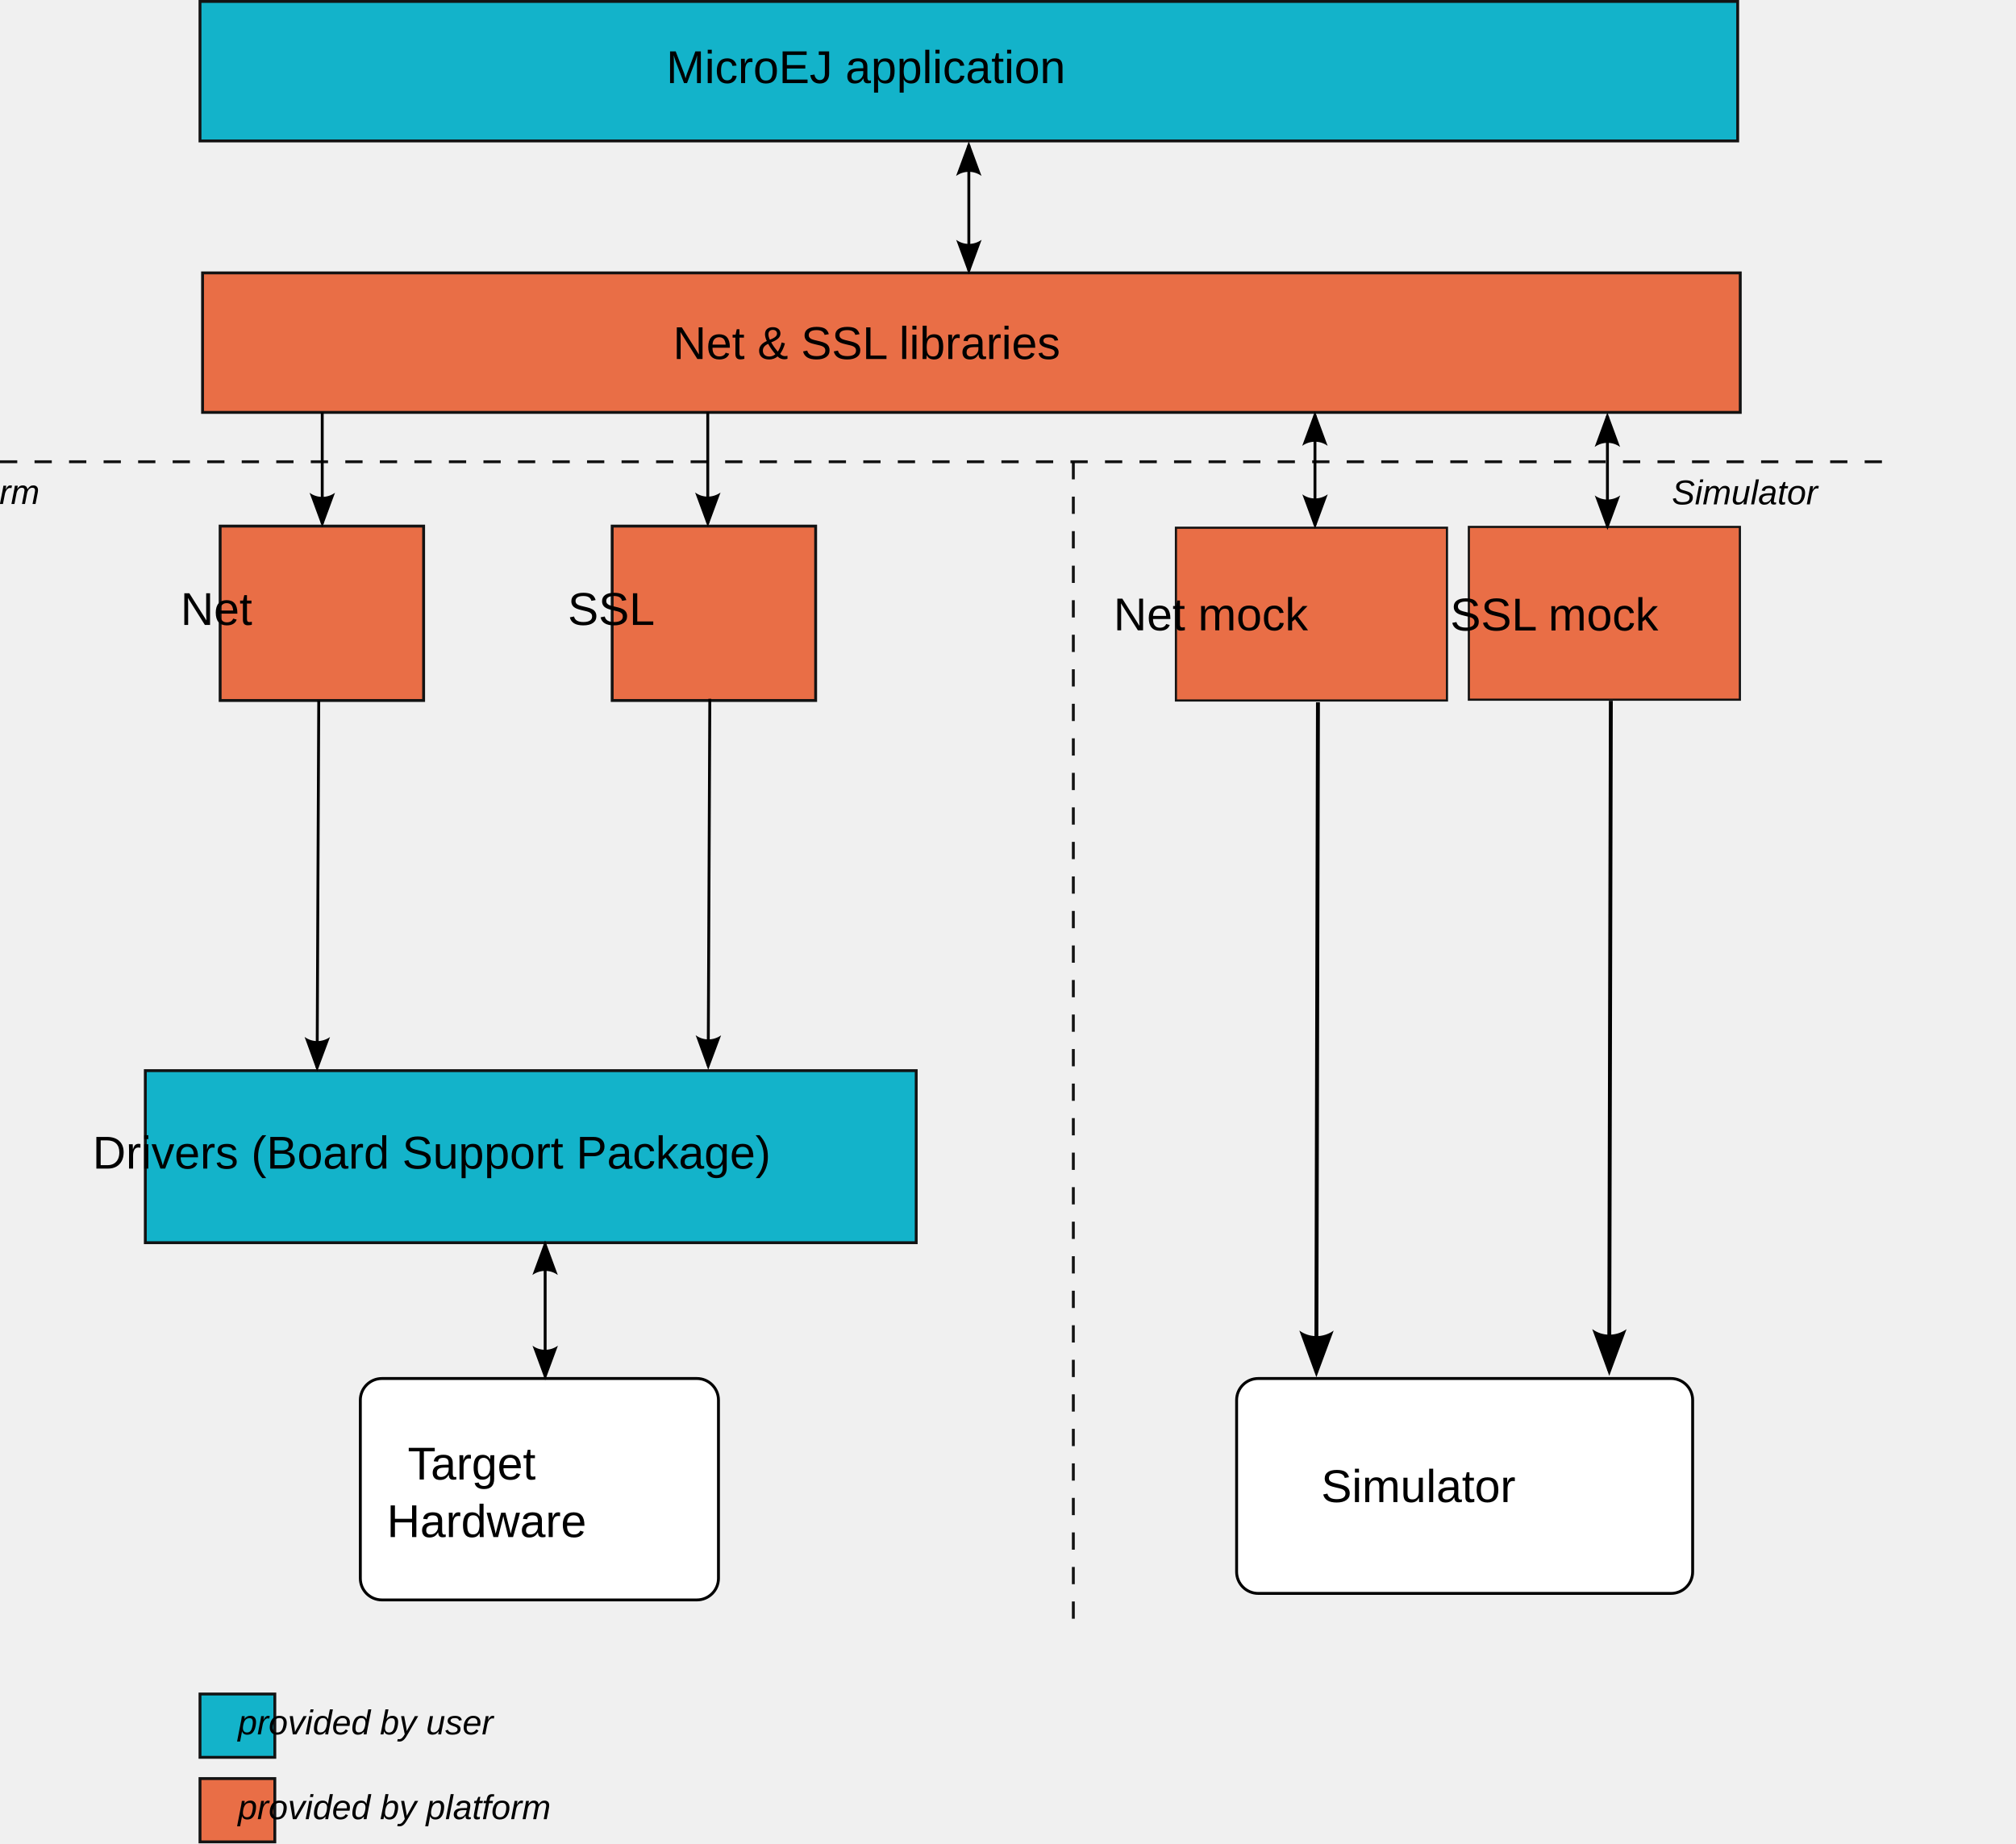
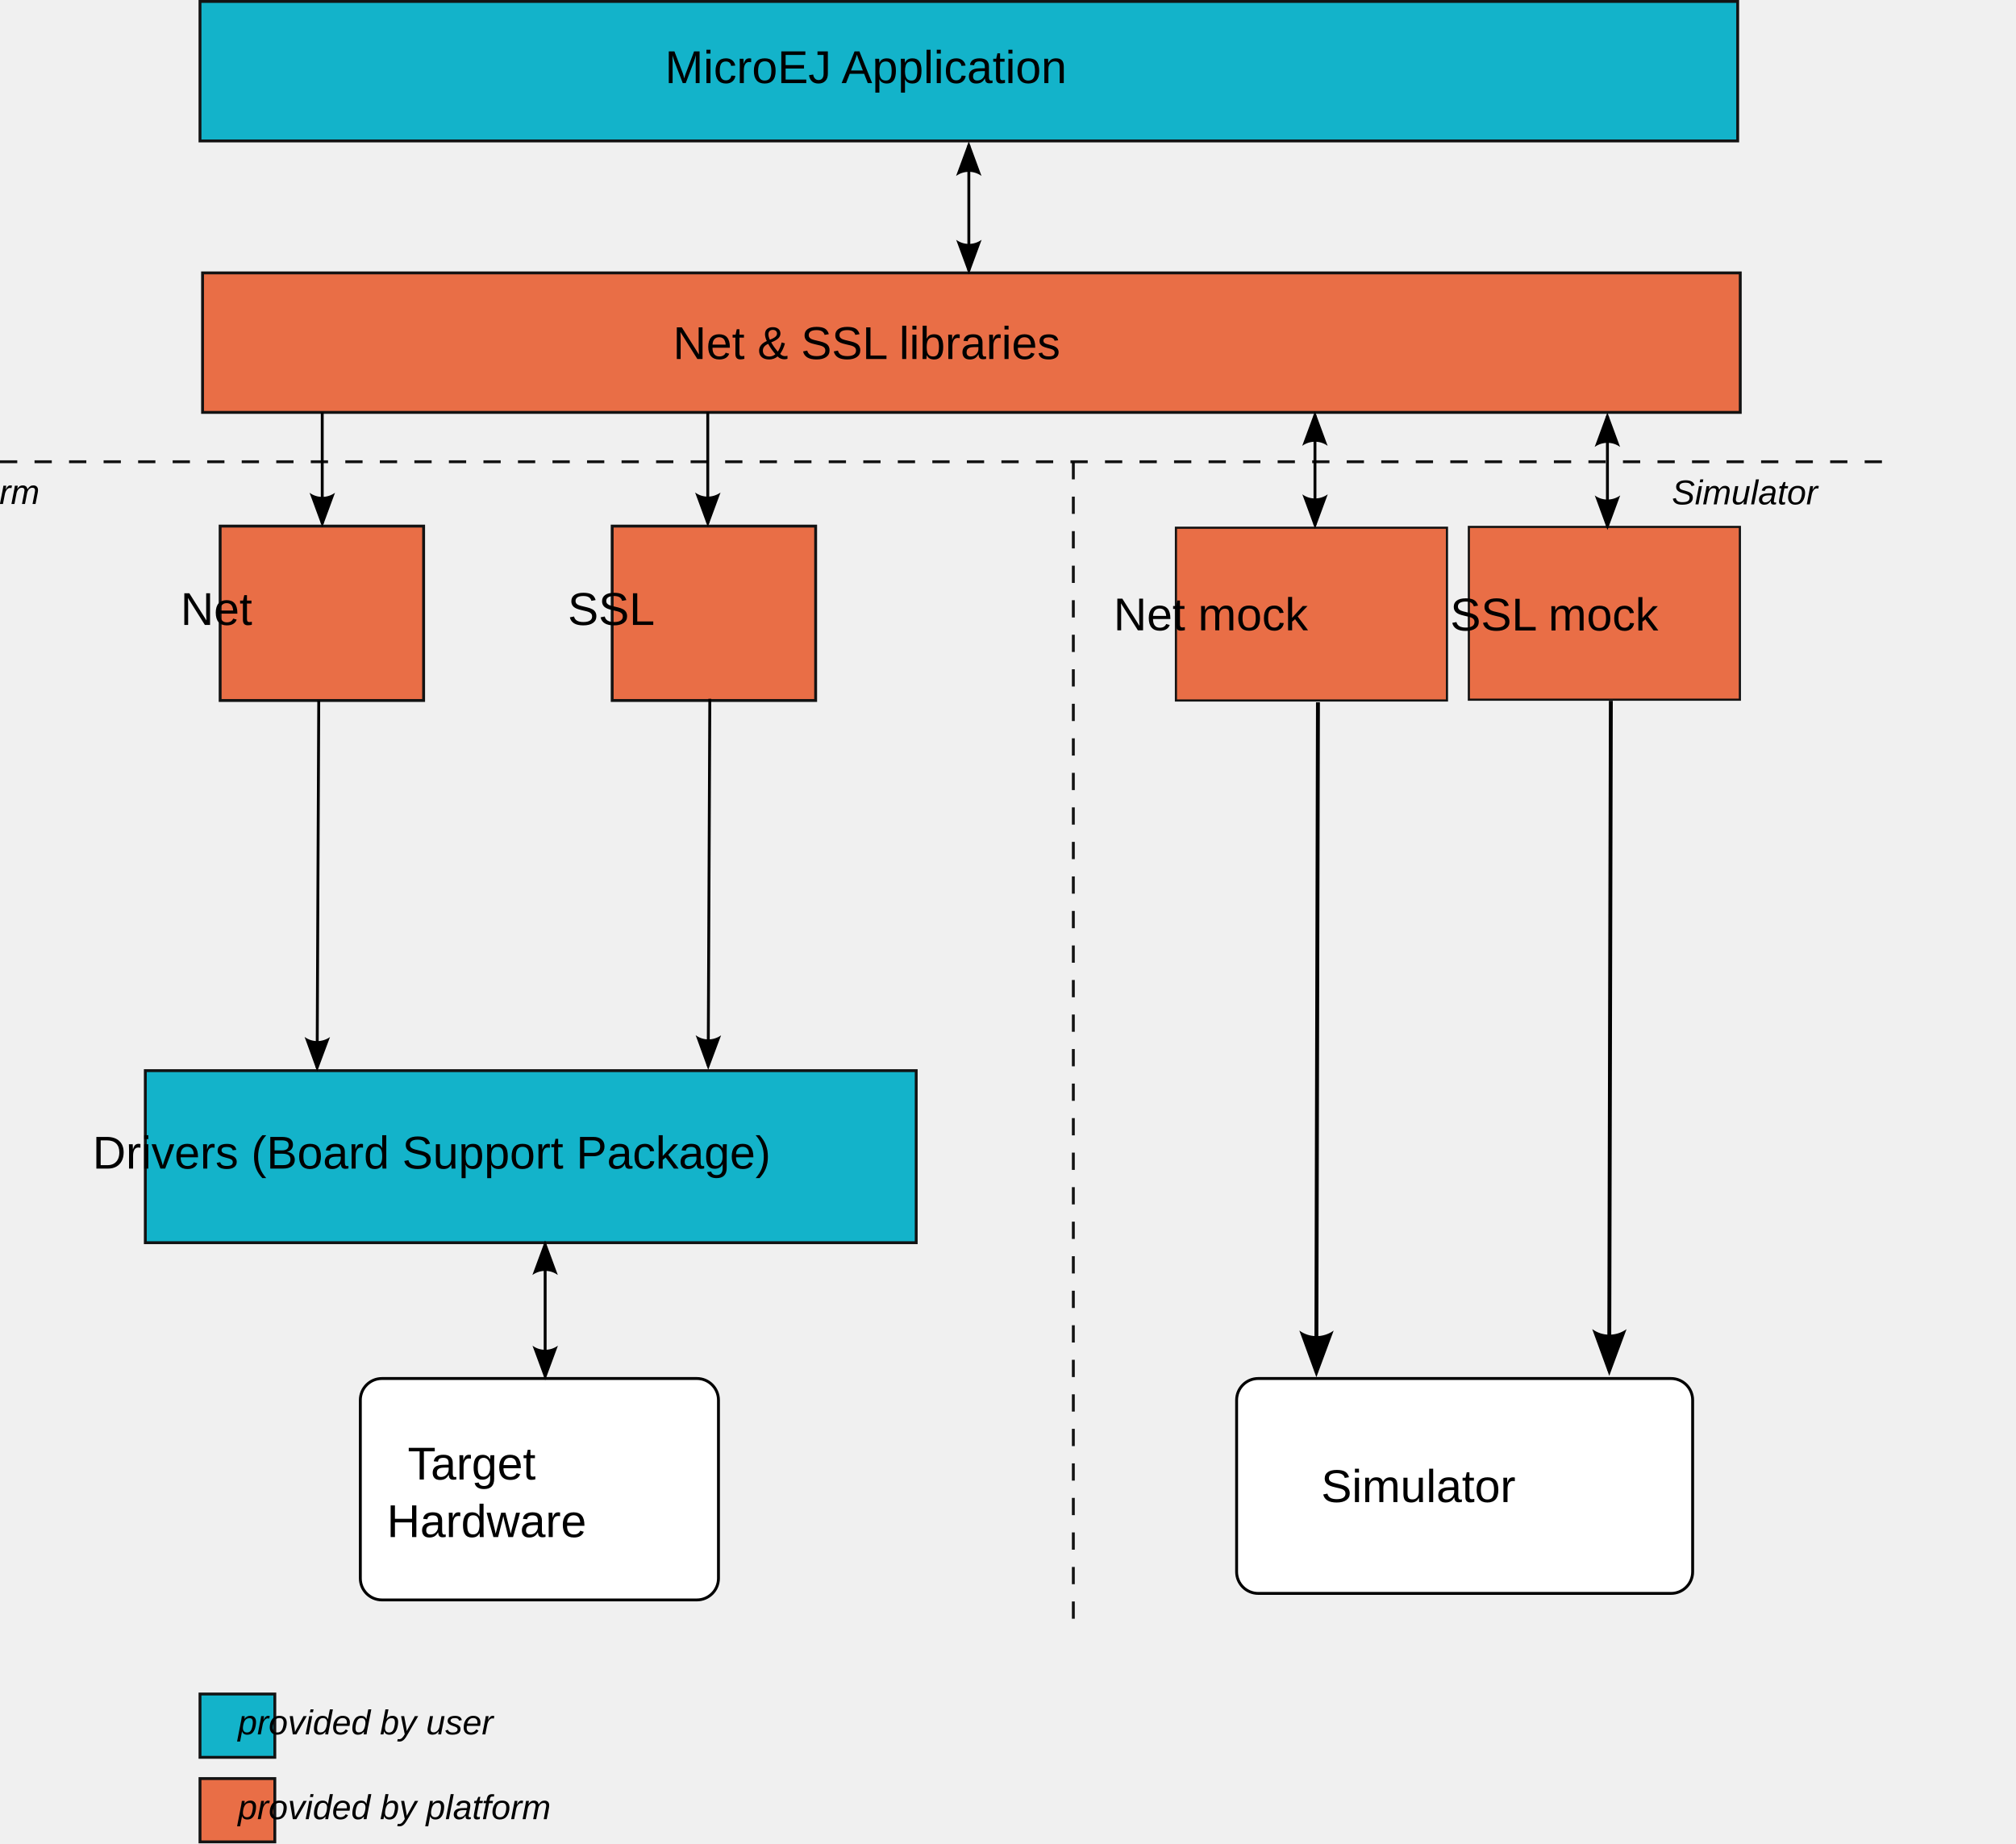
<svg xmlns="http://www.w3.org/2000/svg" version="1.1" width="1401.177" height="1281.312" id="svg18267">
  <defs id="defs18269">
    <marker refX="0" refY="0" orient="auto" id="DotM" style="overflow:visible">
      <path d="m -2.5,-1 c 0,2.76 -2.24,5 -5,5 -2.76,0 -5,-2.24 -5,-5 0,-2.76 2.24,-5 5,-5 2.76,0 5,2.24 5,5 z" transform="matrix(0.4,0,0,0.4,2.96,0.4)" id="path12691" style="fill-rule:evenodd;stroke:#000000;stroke-width:1pt" />
    </marker>
    <marker refX="0" refY="0" orient="auto" id="DotS" style="overflow:visible">
      <path d="m -2.5,-1 c 0,2.76 -2.24,5 -5,5 -2.76,0 -5,-2.24 -5,-5 0,-2.76 2.24,-5 5,-5 2.76,0 5,2.24 5,5 z" transform="matrix(0.2,0,0,0.2,1.48,0.2)" id="path12694" style="fill-rule:evenodd;stroke:#000000;stroke-width:1pt" />
    </marker>
    <marker refX="0" refY="0" orient="auto" id="Arrow2Lstart" style="overflow:visible">
      <path d="M 8.719,4.034 -2.207,0.016 8.719,-4.002 c -1.745,2.372 -1.735,5.617 -6e-7,8.035 z" transform="matrix(1.1,0,0,1.1,1.1,0)" id="path12645" style="fill-rule:evenodd;stroke-width:0.625;stroke-linejoin:round" />
    </marker>
    <marker refX="0" refY="0" orient="auto" id="Arrow2Lend" style="overflow:visible">
      <path d="M 8.719,4.034 -2.207,0.016 8.719,-4.002 c -1.745,2.372 -1.735,5.617 -6e-7,8.035 z" transform="matrix(-1.1,0,0,-1.1,-1.1,0)" id="path12648" style="fill-rule:evenodd;stroke-width:0.625;stroke-linejoin:round" />
    </marker>
    <marker refX="0" refY="0" orient="auto" id="Arrow2Lend-8" style="overflow:visible">
      <path d="M 8.719,4.034 -2.207,0.016 8.719,-4.002 c -1.745,2.372 -1.735,5.617 -6e-7,8.035 z" transform="matrix(-1.1,0,0,-1.1,-1.1,0)" id="path12648-5" style="fill-rule:evenodd;stroke-width:0.625;stroke-linejoin:round" />
    </marker>
    <marker refX="0" refY="0" orient="auto" id="DotM-3" style="overflow:visible">
      <path d="m -2.5,-1 c 0,2.76 -2.24,5 -5,5 -2.76,0 -5,-2.24 -5,-5 0,-2.76 2.24,-5 5,-5 2.76,0 5,2.24 5,5 z" transform="matrix(0.4,0,0,0.4,2.96,0.4)" id="path12691-4" style="fill-rule:evenodd;stroke:#000000;stroke-width:1pt" />
    </marker>
    <marker refX="0" refY="0" orient="auto" id="Arrow2Lstart-5" style="overflow:visible">
      <path d="M 8.719,4.034 -2.207,0.016 8.719,-4.002 c -1.745,2.372 -1.735,5.617 -6e-7,8.035 z" transform="matrix(1.1,0,0,1.1,1.1,0)" id="path12645-4" style="fill-rule:evenodd;stroke-width:0.625;stroke-linejoin:round" />
    </marker>
    <marker refX="0" refY="0" orient="auto" id="marker17795" style="overflow:visible">
      <path d="M 8.719,4.034 -2.207,0.016 8.719,-4.002 c -1.745,2.372 -1.735,5.617 -6e-7,8.035 z" transform="matrix(-1.1,0,0,-1.1,-1.1,0)" id="path17797" style="fill-rule:evenodd;stroke-width:0.625;stroke-linejoin:round" />
    </marker>
    <marker refX="0" refY="0" orient="auto" id="marker26911" style="overflow:visible">
      <path d="M 8.719,4.034 -2.207,0.016 8.719,-4.002 c -1.745,2.372 -1.735,5.617 -6e-7,8.035 z" transform="matrix(-1.1,0,0,-1.1,-1.1,0)" id="path26913" style="fill-rule:evenodd;stroke-width:0.625;stroke-linejoin:round" />
    </marker>
    <marker refX="0" refY="0" orient="auto" id="marker26911-2" style="overflow:visible">
      <path d="M 8.719,4.034 -2.207,0.016 8.719,-4.002 c -1.745,2.372 -1.735,5.617 -6e-7,8.035 z" transform="matrix(-1.1,0,0,-1.1,-1.1,0)" id="path26913-3" style="fill-rule:evenodd;stroke-width:0.625;stroke-linejoin:round" />
    </marker>
    <marker refX="0" refY="0" orient="auto" id="marker26911-21" style="overflow:visible">
      <path d="M 8.719,4.034 -2.207,0.016 8.719,-4.002 c -1.745,2.372 -1.735,5.617 -6e-7,8.035 z" transform="matrix(-1.1,0,0,-1.1,-1.1,0)" id="path26913-6" style="fill-rule:evenodd;stroke-width:0.625;stroke-linejoin:round" />
    </marker>
    <marker refX="0" refY="0" orient="auto" id="Arrow2Lend-5" style="overflow:visible">
      <path d="M 8.719,4.034 -2.207,0.016 8.719,-4.002 c -1.745,2.372 -1.735,5.617 -6e-7,8.035 z" transform="matrix(-1.1,0,0,-1.1,-1.1,0)" id="path12648-7" style="fill-rule:evenodd;stroke-width:0.625;stroke-linejoin:round" />
    </marker>
    <marker refX="0" refY="0" orient="auto" id="Arrow2Lend-1" style="overflow:visible">
      <path d="M 8.719,4.034 -2.207,0.016 8.719,-4.002 c -1.745,2.372 -1.735,5.617 -6e-7,8.035 z" transform="matrix(-1.1,0,0,-1.1,-1.1,0)" id="path12648-2" style="fill-rule:evenodd;stroke-width:0.625;stroke-linejoin:round" />
    </marker>
    <font horiz-origin-x="0" horiz-origin-y="0" horiz-adv-x="2048" vert-origin-x="45" vert-origin-y="90" vert-adv-y="90" id="EmbeddedFont_3" />
    <font horiz-origin-x="0" horiz-origin-y="0" horiz-adv-x="2048" vert-origin-x="45" vert-origin-y="90" vert-adv-y="90" id="EmbeddedFont_2" />
    <font horiz-origin-x="0" horiz-origin-y="0" horiz-adv-x="2048" vert-origin-x="45" vert-origin-y="90" vert-adv-y="90" id="EmbeddedFont_1" />
    <marker refX="0" refY="0" orient="auto" id="Arrow2Lend-1-1" style="overflow:visible">
      <path d="M 8.719,4.034 -2.207,0.016 8.719,-4.002 c -1.745,2.372 -1.735,5.617 -6e-7,8.035 z" transform="matrix(-1.1,0,0,-1.1,-1.1,0)" id="path12648-2-8" style="fill-rule:evenodd;stroke-width:0.625;stroke-linejoin:round" />
    </marker>
    <marker refX="0" refY="0" orient="auto" id="marker10411" style="overflow:visible">
      <path d="M 8.719,4.034 -2.207,0.016 8.719,-4.002 c -1.745,2.372 -1.735,5.617 -6e-7,8.035 z" transform="matrix(-1.1,0,0,-1.1,-1.1,0)" id="path10413" style="fill-rule:evenodd;stroke-width:0.625;stroke-linejoin:round" />
    </marker>
    <marker refX="0" refY="0" orient="auto" id="marker10415" style="overflow:visible">
      <path d="M 8.719,4.034 -2.207,0.016 8.719,-4.002 c -1.745,2.372 -1.735,5.617 -6e-7,8.035 z" transform="matrix(-1.1,0,0,-1.1,-1.1,0)" id="path10417" style="fill-rule:evenodd;stroke-width:0.625;stroke-linejoin:round" />
    </marker>
    <marker refX="0" refY="0" orient="auto" id="Arrow2Lend-1-7" style="overflow:visible">
      <path d="M 8.719,4.034 -2.207,0.016 8.719,-4.002 c -1.745,2.372 -1.735,5.617 -6e-7,8.035 z" transform="matrix(-1.1,0,0,-1.1,-1.1,0)" id="path12648-2-6" style="fill-rule:evenodd;stroke-width:0.625;stroke-linejoin:round" />
    </marker>
    <marker refX="0" refY="0" orient="auto" id="marker10411-2" style="overflow:visible">
      <path d="M 8.719,4.034 -2.207,0.016 8.719,-4.002 c -1.745,2.372 -1.735,5.617 -6e-7,8.035 z" transform="matrix(-1.1,0,0,-1.1,-1.1,0)" id="path10413-9" style="fill-rule:evenodd;stroke-width:0.625;stroke-linejoin:round" />
    </marker>
    <marker refX="0" refY="0" orient="auto" id="marker10415-5" style="overflow:visible">
      <path d="M 8.719,4.034 -2.207,0.016 8.719,-4.002 c -1.745,2.372 -1.735,5.617 -6e-7,8.035 z" transform="matrix(-1.1,0,0,-1.1,-1.1,0)" id="path10417-2" style="fill-rule:evenodd;stroke-width:0.625;stroke-linejoin:round" />
    </marker>
    <marker refX="0" refY="0" orient="auto" id="Arrow2Lend-1-8" style="overflow:visible">
      <path d="M 8.719,4.034 -2.207,0.016 8.719,-4.002 c -1.745,2.372 -1.735,5.617 -6e-7,8.035 z" transform="matrix(-1.1,0,0,-1.1,-1.1,0)" id="path12648-2-1" style="fill-rule:evenodd;stroke-width:0.625;stroke-linejoin:round" />
    </marker>
    <marker refX="0" refY="0" orient="auto" id="marker10411-9" style="overflow:visible">
      <path d="M 8.719,4.034 -2.207,0.016 8.719,-4.002 c -1.745,2.372 -1.735,5.617 -6e-7,8.035 z" transform="matrix(-1.1,0,0,-1.1,-1.1,0)" id="path10413-5" style="fill-rule:evenodd;stroke-width:0.625;stroke-linejoin:round" />
    </marker>
    <marker refX="0" refY="0" orient="auto" id="marker10415-3" style="overflow:visible">
      <path d="M 8.719,4.034 -2.207,0.016 8.719,-4.002 c -1.745,2.372 -1.735,5.617 -6e-7,8.035 z" transform="matrix(-1.1,0,0,-1.1,-1.1,0)" id="path10417-25" style="fill-rule:evenodd;stroke-width:0.625;stroke-linejoin:round" />
    </marker>
    <marker refX="0" refY="0" orient="auto" id="Arrow2Lend-1-72" style="overflow:visible">
      <path d="M 8.719,4.034 -2.207,0.016 8.719,-4.002 c -1.745,2.372 -1.735,5.617 -6e-7,8.035 z" transform="matrix(-1.1,0,0,-1.1,-1.1,0)" id="path12648-2-2" style="fill-rule:evenodd;stroke-width:0.625;stroke-linejoin:round" />
    </marker>
    <marker refX="0" refY="0" orient="auto" id="Arrow2Lend-1-4" style="overflow:visible">
      <path d="M 8.719,4.034 -2.207,0.016 8.719,-4.002 c -1.745,2.372 -1.735,5.617 -6e-7,8.035 z" transform="matrix(-1.1,0,0,-1.1,-1.1,0)" id="path12648-2-19" style="fill-rule:evenodd;stroke-width:0.625;stroke-linejoin:round" />
    </marker>
    <marker refX="0" refY="0" orient="auto" id="Arrow2Lend-1-9" style="overflow:visible">
      <path d="M 8.719,4.034 -2.207,0.016 8.719,-4.002 c -1.745,2.372 -1.735,5.617 -6e-7,8.035 z" transform="matrix(-1.1,0,0,-1.1,-1.1,0)" id="path12648-2-82" style="fill-rule:evenodd;stroke-width:0.625;stroke-linejoin:round" />
    </marker>
    <marker refX="0" refY="0" orient="auto" id="Arrow2Lend-1-5" style="overflow:visible">
      <path d="M 8.719,4.034 -2.207,0.016 8.719,-4.002 c -1.745,2.372 -1.735,5.617 -6e-7,8.035 z" transform="matrix(-1.1,0,0,-1.1,-1.1,0)" id="path12648-2-4" style="fill-rule:evenodd;stroke-width:0.625;stroke-linejoin:round" />
    </marker>
    <font horiz-origin-x="0" horiz-origin-y="0" horiz-adv-x="2048" vert-origin-x="45" vert-origin-y="90" vert-adv-y="90" id="EmbeddedFont_2-5" />
    <font horiz-origin-x="0" horiz-origin-y="0" horiz-adv-x="2048" vert-origin-x="45" vert-origin-y="90" vert-adv-y="90" id="EmbeddedFont_1-2" />
    <marker refX="0" refY="0" orient="auto" id="Arrow2Lend-1-5-5" style="overflow:visible">
      <path d="M 8.719,4.034 -2.207,0.016 8.719,-4.002 c -1.745,2.372 -1.735,5.617 -6e-7,8.035 z" transform="matrix(-1.1,0,0,-1.1,-1.1,0)" id="path12648-2-4-5" style="fill-rule:evenodd;stroke-width:0.625;stroke-linejoin:round" />
    </marker>
    <marker refX="0" refY="0" orient="auto" id="Arrow2Lend-1-5-7" style="overflow:visible">
      <path d="M 8.719,4.034 -2.207,0.016 8.719,-4.002 c -1.745,2.372 -1.735,5.617 -6e-7,8.035 z" transform="matrix(-1.1,0,0,-1.1,-1.1,0)" id="path12648-2-4-1" style="fill-rule:evenodd;stroke-width:0.625;stroke-linejoin:round" />
    </marker>
    <marker refX="0" refY="0" orient="auto" id="Arrow2Lend-1-5-52" style="overflow:visible">
      <path d="M 8.719,4.034 -2.207,0.016 8.719,-4.002 c -1.745,2.372 -1.735,5.617 -6e-7,8.035 z" transform="matrix(-1.1,0,0,-1.1,-1.1,0)" id="path12648-2-4-7" style="fill-rule:evenodd;stroke-width:0.625;stroke-linejoin:round" />
    </marker>
    <marker refX="0" refY="0" orient="auto" id="Arrow2Lend-1-5-1" style="overflow:visible">
      <path d="M 8.719,4.034 -2.207,0.016 8.719,-4.002 c -1.745,2.372 -1.735,5.617 -6e-7,8.035 z" transform="matrix(-1.1,0,0,-1.1,-1.1,0)" id="path12648-2-4-4" style="fill-rule:evenodd;stroke-width:0.625;stroke-linejoin:round" />
    </marker>
    <marker refX="0" refY="0" orient="auto" id="Arrow2Lend-1-5-2" style="overflow:visible">
      <path d="M 8.719,4.034 -2.207,0.016 8.719,-4.002 c -1.745,2.372 -1.735,5.617 -6e-7,8.035 z" transform="matrix(-1.1,0,0,-1.1,-1.1,0)" id="path12648-2-4-2" style="fill-rule:evenodd;stroke-width:0.625;stroke-linejoin:round" />
    </marker>
    <marker refX="0" refY="0" orient="auto" id="Arrow2Lstart-5-6" style="overflow:visible">
      <path d="M 8.719,4.034 -2.207,0.016 8.719,-4.002 c -1.745,2.372 -1.735,5.617 -6e-7,8.035 z" transform="matrix(1.1,0,0,1.1,1.1,0)" id="path12645-4-8" style="fill-rule:evenodd;stroke-width:0.625;stroke-linejoin:round" />
    </marker>
    <marker refX="0" refY="0" orient="auto" id="Arrow2Lend-1-5-57" style="overflow:visible">
      <path d="M 8.719,4.034 -2.207,0.016 8.719,-4.002 c -1.745,2.372 -1.735,5.617 -6e-7,8.035 z" transform="matrix(-1.1,0,0,-1.1,-1.1,0)" id="path12648-2-4-6" style="fill-rule:evenodd;stroke-width:0.625;stroke-linejoin:round" />
    </marker>
  </defs>
  <g transform="translate(-2111.385,-589.7351)" id="layer1">
    <g transform="translate(239.4948,97.48013)" id="g3990" style="display:inline">
      <g transform="translate(-21,-69)" id="g3869">
        <g transform="translate(133.4113,663.6299)" id="g4294-0">
          <g transform="translate(842.5199,342.7632)" id="g6288-6">
            <g transform="translate(-7.957947,-10)" id="g6854-6">
              <g transform="translate(1.428571,22.85714)" id="g7022" />
            </g>
          </g>
          <g id="g11888">
            <rect width="316.948" height="149.376" rx="15" ry="15" x="2618.966" y="855.851" id="rect2985-2-4-9" style="fill:#ffffff;fill-opacity:1;stroke:#000000;stroke-width:2;stroke-miterlimit:4;stroke-opacity:1;stroke-dasharray:none;stroke-dashoffset:0" />
            <text x="2777.242" y="924.268" id="text4104-6-7-5" xml:space="preserve" style="font-size:40px;font-style:normal;font-variant:normal;font-weight:normal;font-stretch:normal;text-align:start;line-height:125%;letter-spacing:0px;word-spacing:0px;writing-mode:lr-tb;text-anchor:start;fill:#000000;fill-opacity:1;stroke:none;font-family:Arial;-inkscape-font-specification:Arial">
              <tspan x="2777.242" y="924.268" id="tspan6825" style="font-size:32px;text-align:center;text-anchor:middle" />
            </text>
          </g>
          <g id="g11894">
            <rect width="248.911" height="153.911" rx="15" ry="15" x="2009.919" y="855.851" id="rect2985-2-4-9-3" style="fill:#ffffff;fill-opacity:1;stroke:#000000;stroke-width:2;stroke-miterlimit:4;stroke-opacity:1;stroke-dasharray:none;stroke-dashoffset:0" />
            <text x="2135.765" y="924.073" id="text4104-6-7-5-7" xml:space="preserve" style="font-size:40px;font-style:normal;font-variant:normal;font-weight:normal;font-stretch:normal;text-align:start;line-height:125%;letter-spacing:0px;word-spacing:0px;writing-mode:lr-tb;text-anchor:start;fill:#000000;fill-opacity:1;stroke:none;font-family:Arial;-inkscape-font-specification:Arial" />
          </g>
          <g id="g11835">
            <rect width="1068.741" height="96.975" rx="0" ry="15" x="1898.48" y="-101.38" id="rect9927" style="opacity:0.92;fill:#00aec7;fill-opacity:1;fill-rule:evenodd;stroke:#000000;stroke-width:2;stroke-miterlimit:4;stroke-opacity:1;stroke-dasharray:none;stroke-dashoffset:0" />
            <text x="2433.53" y="-44.62" id="text4104-6-7-5-4" xml:space="preserve" style="font-size:40px;font-style:normal;font-variant:normal;font-weight:normal;font-stretch:normal;text-align:start;line-height:125%;letter-spacing:0px;word-spacing:0px;writing-mode:lr-tb;text-anchor:start;fill:#000000;fill-opacity:1;stroke:none;font-family:Arial;-inkscape-font-specification:Arial">
-               <tspan x="2433.53" y="-44.62" id="tspan11511" style="font-size:32px;text-align:center;text-anchor:middle">MicroEJ application</tspan>
+               <tspan x="2433.53" y="-44.62" id="tspan11511" style="font-size:32px;text-align:center;text-anchor:middle">MicroEJ Application</tspan>
            </text>
          </g>
          <g id="g11840">
            <rect width="1068.741" height="96.975" rx="0" ry="15" x="1900.266" y="87.316" id="rect9927-0" style="opacity:0.92;fill:#e86337;fill-opacity:1;fill-rule:evenodd;stroke:#000000;stroke-width:2;stroke-miterlimit:4;stroke-opacity:1;stroke-dasharray:none;stroke-dashoffset:0" />
            <text x="2434.067" y="147.186" id="text4104-6-7-5-4-8" xml:space="preserve" style="font-size:40px;font-style:normal;font-variant:normal;font-weight:normal;font-stretch:normal;text-align:start;line-height:125%;letter-spacing:0px;word-spacing:0px;writing-mode:lr-tb;text-anchor:start;fill:#000000;fill-opacity:1;stroke:none;font-family:Arial;-inkscape-font-specification:Arial">
              <tspan x="2434.067" y="147.186" id="tspan11511-3" style="font-size:32px;text-align:center;text-anchor:middle">Net &amp; SSL libraries</tspan>
            </text>
          </g>
          <text x="1803.456" y="247.941" id="text4104-6-7-5-4-1-4" xml:space="preserve" style="font-size:40px;font-style:normal;font-variant:normal;font-weight:normal;font-stretch:normal;text-align:start;line-height:125%;letter-spacing:0px;word-spacing:0px;writing-mode:lr-tb;text-anchor:start;fill:#000000;fill-opacity:1;stroke:none;font-family:Arial;-inkscape-font-specification:Arial">
            <tspan x="1803.456" y="247.941" id="tspan10002-5" style="font-size:24px;font-style:oblique;text-align:center;text-anchor:middle;-inkscape-font-specification:Arial Oblique">Platform</tspan>
          </text>
          <g id="g11845">
            <rect width="141.421" height="121.218" x="1912.484" y="263.328" id="rect10030" style="opacity:0.92;fill:#e86337;fill-opacity:1;fill-rule:evenodd;stroke:#000000;stroke-width:2;stroke-miterlimit:4;stroke-opacity:1;stroke-dasharray:none;stroke-dashoffset:0" />
            <text x="1982.101" y="332.023" id="text4104-6-7-5-4-1-4-8" xml:space="preserve" style="font-size:40px;font-style:normal;font-variant:normal;font-weight:normal;font-stretch:normal;text-align:start;line-height:125%;letter-spacing:0px;word-spacing:0px;writing-mode:lr-tb;text-anchor:start;fill:#000000;fill-opacity:1;stroke:none;font-family:Arial;-inkscape-font-specification:Arial">
              <tspan x="1982.101" y="332.023" id="tspan10002-5-6" style="font-size:32px;text-align:center;text-anchor:middle">Net</tspan>
            </text>
          </g>
          <g id="g11850">
            <rect width="141.421" height="121.218" x="2184.959" y="263.328" id="rect10030-6" style="opacity:0.92;fill:#e86337;fill-opacity:1;fill-rule:evenodd;stroke:#000000;stroke-width:2;stroke-miterlimit:4;stroke-opacity:1;stroke-dasharray:none;stroke-dashoffset:0" />
            <text x="2256.576" y="332.023" id="text4104-6-7-5-4-1-4-8-5" xml:space="preserve" style="font-size:40px;font-style:normal;font-variant:normal;font-weight:normal;font-stretch:normal;text-align:start;line-height:125%;letter-spacing:0px;word-spacing:0px;writing-mode:lr-tb;text-anchor:start;fill:#000000;fill-opacity:1;stroke:none;font-family:Arial;-inkscape-font-specification:Arial">
              <tspan x="2256.576" y="332.023" id="tspan10002-5-6-3" style="font-size:32px;text-align:center;text-anchor:middle">SSL</tspan>
            </text>
          </g>
          <g id="g11855" />
          <g id="g11860">
            <rect width="188.38" height="120.092" x="2576.784" y="264.454" id="rect10030-2-3" style="opacity:0.92;fill:#e86337;fill-opacity:1;fill-rule:evenodd;stroke:#000000;stroke-width:1.495;stroke-miterlimit:4;stroke-opacity:1;stroke-dasharray:none;stroke-dashoffset:0" />
            <text x="2673.242" y="335.766" id="text4104-6-7-5-4-1-4-8-4-9" xml:space="preserve" style="font-size:40px;font-style:normal;font-variant:normal;font-weight:normal;font-stretch:normal;text-align:start;line-height:125%;letter-spacing:0px;word-spacing:0px;writing-mode:lr-tb;text-anchor:start;fill:#000000;fill-opacity:1;stroke:none;font-family:Arial;-inkscape-font-specification:Arial">
              <tspan x="2673.242" y="335.766" id="tspan10002-5-6-6-6" style="font-size:32px;text-align:center;text-anchor:middle">Net mock</tspan>
            </text>
          </g>
          <g id="g11871" />
          <g id="g11865" />
          <g id="g11905" />
          <g id="g11900">
            <rect width="535.781" height="119.599" x="1860.484" y="641.847" id="rect10030-2-3-6" style="opacity:0.92;fill:#00aec7;fill-opacity:1;fill-rule:evenodd;stroke:#000000;stroke-width:2;stroke-miterlimit:4;stroke-opacity:1;stroke-dasharray:none;stroke-dashoffset:0" />
            <text x="2131.734" y="709.928" id="text4104-6-7-5-4-1-4-8-4-9-3" xml:space="preserve" style="font-size:40px;font-style:normal;font-variant:normal;font-weight:normal;font-stretch:normal;text-align:start;line-height:125%;letter-spacing:0px;word-spacing:0px;writing-mode:lr-tb;text-anchor:start;fill:#000000;fill-opacity:1;stroke:none;font-family:Arial;-inkscape-font-specification:Arial">
              <tspan x="2131.734" y="709.928" id="tspan10002-5-6-6-6-3" style="font-size:32px;text-align:center;text-anchor:middle">Drivers (Board Support Package)</tspan>
            </text>
          </g>
          <g id="g11883" />
          <g id="g11876" />
          <path d="m 2432.85,-1.447 0,87.135" id="path5227" style="fill:none;stroke:#000000;stroke-width:2;stroke-linecap:butt;stroke-linejoin:miter;stroke-miterlimit:4;stroke-opacity:1;stroke-dasharray:none;marker-start:url(#Arrow2Lstart-5);marker-end:url(#Arrow2Lend-1-5)" />
          <path d="m 1983.441,184.298 0,77.24" id="path5233" style="fill:none;stroke:#000000;stroke-width:2;stroke-linecap:butt;stroke-linejoin:miter;stroke-miterlimit:4;stroke-opacity:1;stroke-dasharray:none;marker-end:url(#Arrow2Lend-1-5)" />
          <path d="m 2138.375,762.524 0,91.882" id="path5243" style="fill:none;stroke:#000000;stroke-width:2;stroke-linecap:butt;stroke-linejoin:miter;stroke-miterlimit:4;stroke-opacity:1;stroke-dasharray:none;marker-start:url(#Arrow2Lstart-5);marker-end:url(#Arrow2Lend-1-5)" />
          <path d="m 2673.421,186.16 0,76.458" id="path5245" style="fill:none;stroke:#000000;stroke-width:2;stroke-linecap:butt;stroke-linejoin:miter;stroke-miterlimit:4;stroke-opacity:1;stroke-dasharray:none;marker-start:url(#Arrow2Lstart-5);marker-end:url(#Arrow2Lend-1-5)" />
          <path d="m 1430,1114.499 1316,0" transform="translate(329.4791,-895.905)" id="path11911" style="opacity:0.92;fill:none;stroke:#000000;stroke-width:2;stroke-linecap:butt;stroke-linejoin:miter;stroke-miterlimit:4;stroke-opacity:1;stroke-dasharray:12, 12;stroke-dashoffset:0" />
          <path d="m 2505.479,218.834 0,813.763" id="path11913" style="opacity:0.92;fill:none;stroke:#000000;stroke-width:2;stroke-linecap:butt;stroke-linejoin:miter;stroke-miterlimit:4;stroke-opacity:1;stroke-dasharray:12, 12;stroke-dashoffset:0" />
          <text x="3033.26" y="248.234" id="text4104-6-7-5-4-1-4-2" xml:space="preserve" style="font-size:40px;font-style:normal;font-variant:normal;font-weight:normal;font-stretch:normal;text-align:start;line-height:125%;letter-spacing:0px;word-spacing:0px;writing-mode:lr-tb;text-anchor:start;fill:#000000;fill-opacity:1;stroke:none;font-family:Arial;-inkscape-font-specification:Arial">
            <tspan x="3033.26" y="248.234" id="tspan10002-5-4" style="font-size:24px;font-style:oblique;text-align:center;text-anchor:middle;-inkscape-font-specification:Arial Oblique">Simulator</tspan>
          </text>
          <rect width="52" height="44" x="1898.484" y="1075.165" id="rect11947" style="opacity:0.92;fill:#00aec7;fill-opacity:1;fill-rule:evenodd;stroke:#000000;stroke-width:2;stroke-miterlimit:4;stroke-opacity:1;stroke-dasharray:none;stroke-dashoffset:0" />
          <text x="2074.689" y="1103.229" id="text4104-6-7-5-4-1-4-5" xml:space="preserve" style="font-size:40px;font-style:normal;font-variant:normal;font-weight:normal;font-stretch:normal;text-align:start;line-height:125%;letter-spacing:0px;word-spacing:0px;writing-mode:lr-tb;text-anchor:start;fill:#000000;fill-opacity:1;stroke:none;font-family:Arial;-inkscape-font-specification:Arial">
            <tspan x="2074.689" y="1103.229" id="tspan10002-5-5" style="font-size:24px;font-style:oblique;text-align:center;text-anchor:middle;-inkscape-font-specification:Arial Oblique">provided by user</tspan>
          </text>
          <rect width="52" height="44" x="1898.484" y="1133.947" id="rect11947-1" style="opacity:0.92;fill:#e86337;fill-opacity:1;fill-rule:evenodd;stroke:#000000;stroke-width:2;stroke-miterlimit:4;stroke-opacity:1;stroke-dasharray:none;stroke-dashoffset:0" />
          <text x="2094.705" y="1162.158" id="text4104-6-7-5-4-1-4-5-7" xml:space="preserve" style="font-size:40px;font-style:normal;font-variant:normal;font-weight:normal;font-stretch:normal;text-align:start;line-height:125%;letter-spacing:0px;word-spacing:0px;writing-mode:lr-tb;text-anchor:start;fill:#000000;fill-opacity:1;stroke:none;font-family:Arial;-inkscape-font-specification:Arial">
            <tspan x="2094.705" y="1162.158" id="tspan10002-5-5-1" style="font-size:24px;font-style:oblique;text-align:center;text-anchor:middle;-inkscape-font-specification:Arial Oblique">provided by platform</tspan>
          </text>
        </g>
      </g>
      <path d="m 2363.809,778.737 0,77.24" id="path5233-1" style="fill:none;stroke:#000000;stroke-width:2;stroke-linecap:butt;stroke-linejoin:miter;stroke-miterlimit:4;stroke-opacity:1;stroke-dasharray:none;marker-end:url(#Arrow2Lend-1-5)" />
      <path d="m 2093.43,979.178 -1.134,255.27" id="path5233-1-1" style="fill:none;stroke:#000000;stroke-width:2;stroke-linecap:butt;stroke-linejoin:miter;stroke-miterlimit:4;stroke-opacity:1;stroke-dasharray:none;marker-end:url(#Arrow2Lend-1-5);display:inline" />
      <path d="m 2365.233,977.994 -1.134,255.27" id="path5233-1-1-6" style="fill:none;stroke:#000000;stroke-width:2;stroke-linecap:butt;stroke-linejoin:miter;stroke-miterlimit:4;stroke-opacity:1;stroke-dasharray:none;marker-end:url(#Arrow2Lend-1-5);display:inline" />
      <path d="m 2787.903,980.419 -1.134,465.604" id="path5233-1-1-6-2" style="fill:none;stroke:#000000;stroke-width:2.701;stroke-linecap:butt;stroke-linejoin:miter;stroke-miterlimit:4;stroke-opacity:1;stroke-dasharray:none;marker-end:url(#Arrow2Lend-1-5);display:inline" />
      <rect width="188.38" height="120.092" x="2892.783" y="858.524" id="rect10030-2-3-3" style="opacity:0.92;fill:#e86337;fill-opacity:1;fill-rule:evenodd;stroke:#000000;stroke-width:1.495;stroke-miterlimit:4;stroke-opacity:1;stroke-dasharray:none;stroke-dashoffset:0;display:inline" />
      <text xml:space="preserve" style="font-size:40px;font-style:normal;font-weight:normal;line-height:125%;letter-spacing:0px;word-spacing:0px;fill:#000000;fill-opacity:1;stroke:none;font-family:Sans" x="2988.528" y="930.508" id="text3329">
        <tspan id="tspan3331" x="2988.528" y="930.508" style="font-size:32px;text-align:center;text-anchor:middle;-inkscape-font-specification:Arial;font-family:Arial;font-weight:normal;font-style:normal;font-stretch:normal;font-variant:normal">SSL mock</tspan>
      </text>
      <path d="m 2991.471,979.414 -1.134,465.604" id="path5233-1-1-6-2-1" style="fill:none;stroke:#000000;stroke-width:2.701;stroke-linecap:butt;stroke-linejoin:miter;stroke-miterlimit:4;stroke-opacity:1;stroke-dasharray:none;marker-end:url(#Arrow2Lend-1-5);display:inline" />
      <path d="m 2989.097,781.563 0,76.458" id="path5245-1" style="fill:none;stroke:#000000;stroke-width:2;stroke-linecap:butt;stroke-linejoin:miter;stroke-miterlimit:4;stroke-opacity:1;stroke-dasharray:none;marker-start:url(#Arrow2Lstart-5);marker-end:url(#Arrow2Lend-1-5);display:inline" />
      <text xml:space="preserve" style="font-size:40px;font-style:normal;font-weight:normal;line-height:125%;letter-spacing:0px;word-spacing:0px;fill:#000000;fill-opacity:1;stroke:none;font-family:Sans" x="2894.102" y="1536.367" id="text3389">
        <tspan id="tspan3391" x="2894.102" y="1536.367" style="font-size:32px;font-style:normal;font-variant:normal;font-weight:normal;font-stretch:normal;text-align:center;text-anchor:middle;font-family:Arial;-inkscape-font-specification:Arial">Simulator</tspan>
      </text>
      <text xml:space="preserve" style="font-size:40px;font-style:normal;font-weight:normal;line-height:125%;letter-spacing:0px;word-spacing:0px;fill:#000000;fill-opacity:1;stroke:none;font-family:Sans" x="2246.535" y="1520.697" id="text3393">
        <tspan id="tspan3395" x="2250.973" y="1520.697" style="font-size:32px;font-style:normal;font-variant:normal;font-weight:normal;font-stretch:normal;text-align:center;text-anchor:middle;font-family:Arial;-inkscape-font-specification:Arial">Target </tspan>
        <tspan x="2246.535" y="1560.697" id="tspan3397" style="font-size:32px;font-style:normal;font-variant:normal;font-weight:normal;font-stretch:normal;text-align:center;text-anchor:middle;font-family:Arial;-inkscape-font-specification:Arial">Hardware</tspan>
      </text>
    </g>
  </g>
</svg>
